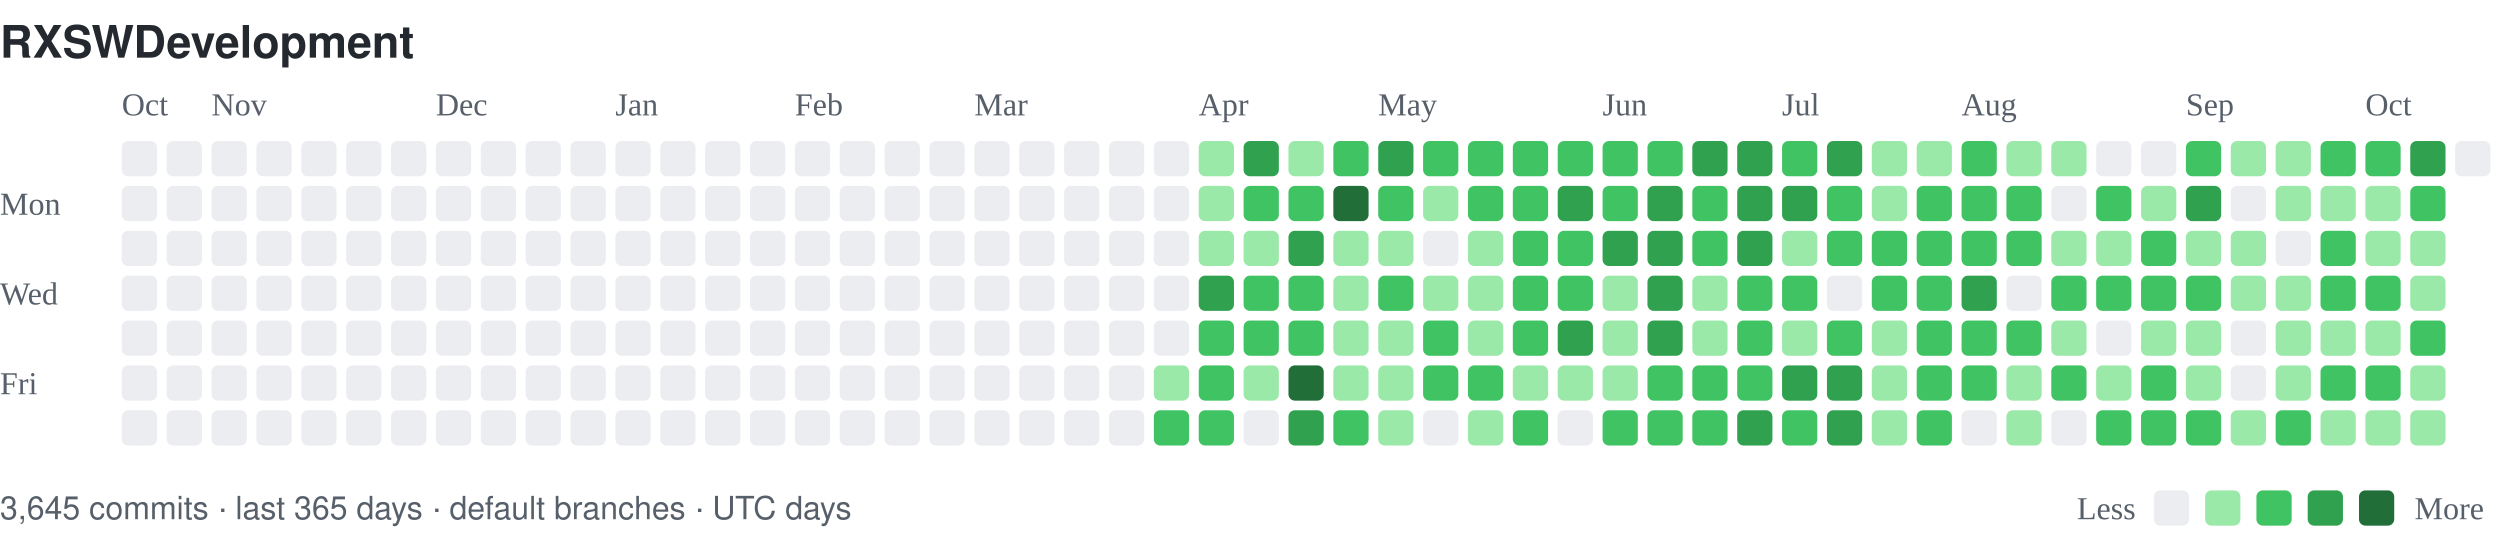
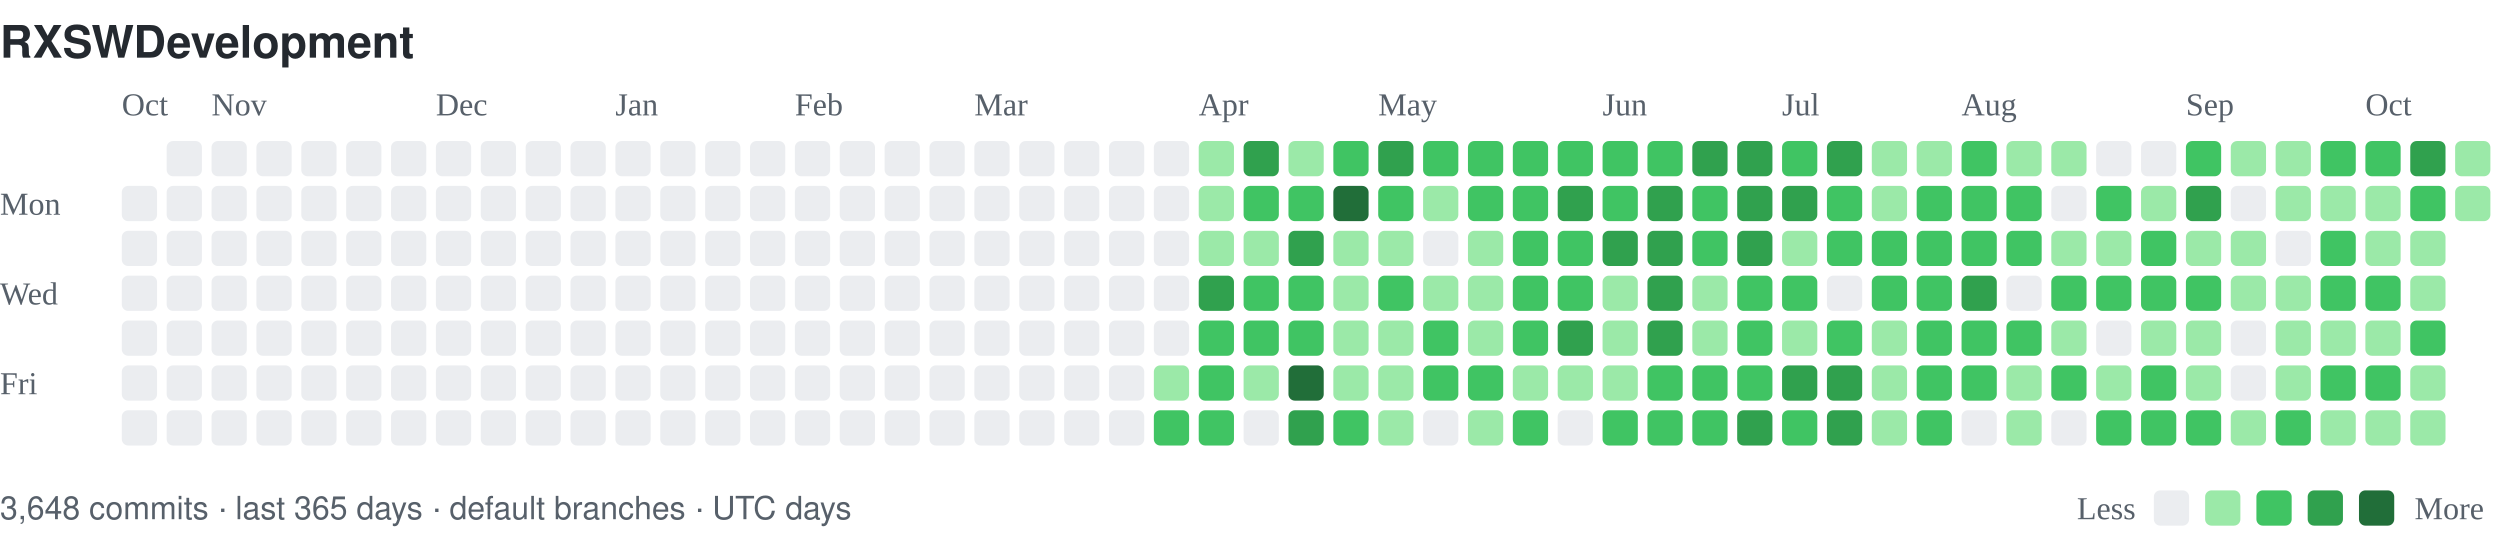
<svg xmlns="http://www.w3.org/2000/svg" width="780" height="170" viewBox="0 0 780 170" role="img">
  <text x="0" y="18" font-size="14" font-weight="600" fill="#24292f" font-family="ui-sans-serif,-apple-system,Segoe UI,Helvetica,Arial,sans-serif">RXSWDevelopment</text>
  <text x="0" y="67" font-size="10" fill="#57606a">Mon</text>
  <text x="0" y="95" font-size="10" fill="#57606a">Wed</text>
  <text x="0" y="123" font-size="10" fill="#57606a">Fri</text>
  <text x="38" y="36" font-size="10" fill="#57606a">Oct</text>
-   <rect x="38" y="44" width="11" height="11" rx="2" fill="#ebedf0" />
  <rect x="38" y="58" width="11" height="11" rx="2" fill="#ebedf0" />
  <rect x="38" y="72" width="11" height="11" rx="2" fill="#ebedf0" />
  <rect x="38" y="86" width="11" height="11" rx="2" fill="#ebedf0" />
  <rect x="38" y="100" width="11" height="11" rx="2" fill="#ebedf0" />
  <rect x="38" y="114" width="11" height="11" rx="2" fill="#ebedf0" />
  <rect x="38" y="128" width="11" height="11" rx="2" fill="#ebedf0" />
  <rect x="52" y="44" width="11" height="11" rx="2" fill="#ebedf0" />
  <rect x="52" y="58" width="11" height="11" rx="2" fill="#ebedf0" />
  <rect x="52" y="72" width="11" height="11" rx="2" fill="#ebedf0" />
  <rect x="52" y="86" width="11" height="11" rx="2" fill="#ebedf0" />
  <rect x="52" y="100" width="11" height="11" rx="2" fill="#ebedf0" />
  <rect x="52" y="114" width="11" height="11" rx="2" fill="#ebedf0" />
  <rect x="52" y="128" width="11" height="11" rx="2" fill="#ebedf0" />
  <text x="66" y="36" font-size="10" fill="#57606a">Nov</text>
  <rect x="66" y="44" width="11" height="11" rx="2" fill="#ebedf0" />
  <rect x="66" y="58" width="11" height="11" rx="2" fill="#ebedf0" />
  <rect x="66" y="72" width="11" height="11" rx="2" fill="#ebedf0" />
  <rect x="66" y="86" width="11" height="11" rx="2" fill="#ebedf0" />
  <rect x="66" y="100" width="11" height="11" rx="2" fill="#ebedf0" />
  <rect x="66" y="114" width="11" height="11" rx="2" fill="#ebedf0" />
  <rect x="66" y="128" width="11" height="11" rx="2" fill="#ebedf0" />
  <rect x="80" y="44" width="11" height="11" rx="2" fill="#ebedf0" />
  <rect x="80" y="58" width="11" height="11" rx="2" fill="#ebedf0" />
  <rect x="80" y="72" width="11" height="11" rx="2" fill="#ebedf0" />
  <rect x="80" y="86" width="11" height="11" rx="2" fill="#ebedf0" />
  <rect x="80" y="100" width="11" height="11" rx="2" fill="#ebedf0" />
  <rect x="80" y="114" width="11" height="11" rx="2" fill="#ebedf0" />
  <rect x="80" y="128" width="11" height="11" rx="2" fill="#ebedf0" />
  <rect x="94" y="44" width="11" height="11" rx="2" fill="#ebedf0" />
  <rect x="94" y="58" width="11" height="11" rx="2" fill="#ebedf0" />
  <rect x="94" y="72" width="11" height="11" rx="2" fill="#ebedf0" />
  <rect x="94" y="86" width="11" height="11" rx="2" fill="#ebedf0" />
  <rect x="94" y="100" width="11" height="11" rx="2" fill="#ebedf0" />
  <rect x="94" y="114" width="11" height="11" rx="2" fill="#ebedf0" />
  <rect x="94" y="128" width="11" height="11" rx="2" fill="#ebedf0" />
  <rect x="108" y="44" width="11" height="11" rx="2" fill="#ebedf0" />
  <rect x="108" y="58" width="11" height="11" rx="2" fill="#ebedf0" />
  <rect x="108" y="72" width="11" height="11" rx="2" fill="#ebedf0" />
  <rect x="108" y="86" width="11" height="11" rx="2" fill="#ebedf0" />
  <rect x="108" y="100" width="11" height="11" rx="2" fill="#ebedf0" />
  <rect x="108" y="114" width="11" height="11" rx="2" fill="#ebedf0" />
  <rect x="108" y="128" width="11" height="11" rx="2" fill="#ebedf0" />
  <rect x="122" y="44" width="11" height="11" rx="2" fill="#ebedf0" />
  <rect x="122" y="58" width="11" height="11" rx="2" fill="#ebedf0" />
  <rect x="122" y="72" width="11" height="11" rx="2" fill="#ebedf0" />
  <rect x="122" y="86" width="11" height="11" rx="2" fill="#ebedf0" />
  <rect x="122" y="100" width="11" height="11" rx="2" fill="#ebedf0" />
  <rect x="122" y="114" width="11" height="11" rx="2" fill="#ebedf0" />
  <rect x="122" y="128" width="11" height="11" rx="2" fill="#ebedf0" />
  <text x="136" y="36" font-size="10" fill="#57606a">Dec</text>
  <rect x="136" y="44" width="11" height="11" rx="2" fill="#ebedf0" />
  <rect x="136" y="58" width="11" height="11" rx="2" fill="#ebedf0" />
  <rect x="136" y="72" width="11" height="11" rx="2" fill="#ebedf0" />
  <rect x="136" y="86" width="11" height="11" rx="2" fill="#ebedf0" />
  <rect x="136" y="100" width="11" height="11" rx="2" fill="#ebedf0" />
  <rect x="136" y="114" width="11" height="11" rx="2" fill="#ebedf0" />
  <rect x="136" y="128" width="11" height="11" rx="2" fill="#ebedf0" />
  <rect x="150" y="44" width="11" height="11" rx="2" fill="#ebedf0" />
  <rect x="150" y="58" width="11" height="11" rx="2" fill="#ebedf0" />
  <rect x="150" y="72" width="11" height="11" rx="2" fill="#ebedf0" />
  <rect x="150" y="86" width="11" height="11" rx="2" fill="#ebedf0" />
  <rect x="150" y="100" width="11" height="11" rx="2" fill="#ebedf0" />
  <rect x="150" y="114" width="11" height="11" rx="2" fill="#ebedf0" />
  <rect x="150" y="128" width="11" height="11" rx="2" fill="#ebedf0" />
  <rect x="164" y="44" width="11" height="11" rx="2" fill="#ebedf0" />
  <rect x="164" y="58" width="11" height="11" rx="2" fill="#ebedf0" />
  <rect x="164" y="72" width="11" height="11" rx="2" fill="#ebedf0" />
  <rect x="164" y="86" width="11" height="11" rx="2" fill="#ebedf0" />
  <rect x="164" y="100" width="11" height="11" rx="2" fill="#ebedf0" />
  <rect x="164" y="114" width="11" height="11" rx="2" fill="#ebedf0" />
  <rect x="164" y="128" width="11" height="11" rx="2" fill="#ebedf0" />
  <rect x="178" y="44" width="11" height="11" rx="2" fill="#ebedf0" />
  <rect x="178" y="58" width="11" height="11" rx="2" fill="#ebedf0" />
  <rect x="178" y="72" width="11" height="11" rx="2" fill="#ebedf0" />
  <rect x="178" y="86" width="11" height="11" rx="2" fill="#ebedf0" />
  <rect x="178" y="100" width="11" height="11" rx="2" fill="#ebedf0" />
  <rect x="178" y="114" width="11" height="11" rx="2" fill="#ebedf0" />
  <rect x="178" y="128" width="11" height="11" rx="2" fill="#ebedf0" />
  <text x="192" y="36" font-size="10" fill="#57606a">Jan</text>
  <rect x="192" y="44" width="11" height="11" rx="2" fill="#ebedf0" />
  <rect x="192" y="58" width="11" height="11" rx="2" fill="#ebedf0" />
  <rect x="192" y="72" width="11" height="11" rx="2" fill="#ebedf0" />
  <rect x="192" y="86" width="11" height="11" rx="2" fill="#ebedf0" />
  <rect x="192" y="100" width="11" height="11" rx="2" fill="#ebedf0" />
  <rect x="192" y="114" width="11" height="11" rx="2" fill="#ebedf0" />
  <rect x="192" y="128" width="11" height="11" rx="2" fill="#ebedf0" />
  <rect x="206" y="44" width="11" height="11" rx="2" fill="#ebedf0" />
  <rect x="206" y="58" width="11" height="11" rx="2" fill="#ebedf0" />
  <rect x="206" y="72" width="11" height="11" rx="2" fill="#ebedf0" />
  <rect x="206" y="86" width="11" height="11" rx="2" fill="#ebedf0" />
  <rect x="206" y="100" width="11" height="11" rx="2" fill="#ebedf0" />
  <rect x="206" y="114" width="11" height="11" rx="2" fill="#ebedf0" />
  <rect x="206" y="128" width="11" height="11" rx="2" fill="#ebedf0" />
  <rect x="220" y="44" width="11" height="11" rx="2" fill="#ebedf0" />
  <rect x="220" y="58" width="11" height="11" rx="2" fill="#ebedf0" />
  <rect x="220" y="72" width="11" height="11" rx="2" fill="#ebedf0" />
  <rect x="220" y="86" width="11" height="11" rx="2" fill="#ebedf0" />
  <rect x="220" y="100" width="11" height="11" rx="2" fill="#ebedf0" />
  <rect x="220" y="114" width="11" height="11" rx="2" fill="#ebedf0" />
  <rect x="220" y="128" width="11" height="11" rx="2" fill="#ebedf0" />
  <rect x="234" y="44" width="11" height="11" rx="2" fill="#ebedf0" />
  <rect x="234" y="58" width="11" height="11" rx="2" fill="#ebedf0" />
  <rect x="234" y="72" width="11" height="11" rx="2" fill="#ebedf0" />
  <rect x="234" y="86" width="11" height="11" rx="2" fill="#ebedf0" />
  <rect x="234" y="100" width="11" height="11" rx="2" fill="#ebedf0" />
  <rect x="234" y="114" width="11" height="11" rx="2" fill="#ebedf0" />
  <rect x="234" y="128" width="11" height="11" rx="2" fill="#ebedf0" />
  <text x="248" y="36" font-size="10" fill="#57606a">Feb</text>
  <rect x="248" y="44" width="11" height="11" rx="2" fill="#ebedf0" />
  <rect x="248" y="58" width="11" height="11" rx="2" fill="#ebedf0" />
  <rect x="248" y="72" width="11" height="11" rx="2" fill="#ebedf0" />
  <rect x="248" y="86" width="11" height="11" rx="2" fill="#ebedf0" />
  <rect x="248" y="100" width="11" height="11" rx="2" fill="#ebedf0" />
  <rect x="248" y="114" width="11" height="11" rx="2" fill="#ebedf0" />
  <rect x="248" y="128" width="11" height="11" rx="2" fill="#ebedf0" />
  <rect x="262" y="44" width="11" height="11" rx="2" fill="#ebedf0" />
  <rect x="262" y="58" width="11" height="11" rx="2" fill="#ebedf0" />
  <rect x="262" y="72" width="11" height="11" rx="2" fill="#ebedf0" />
  <rect x="262" y="86" width="11" height="11" rx="2" fill="#ebedf0" />
  <rect x="262" y="100" width="11" height="11" rx="2" fill="#ebedf0" />
  <rect x="262" y="114" width="11" height="11" rx="2" fill="#ebedf0" />
  <rect x="262" y="128" width="11" height="11" rx="2" fill="#ebedf0" />
  <rect x="276" y="44" width="11" height="11" rx="2" fill="#ebedf0" />
  <rect x="276" y="58" width="11" height="11" rx="2" fill="#ebedf0" />
  <rect x="276" y="72" width="11" height="11" rx="2" fill="#ebedf0" />
  <rect x="276" y="86" width="11" height="11" rx="2" fill="#ebedf0" />
  <rect x="276" y="100" width="11" height="11" rx="2" fill="#ebedf0" />
  <rect x="276" y="114" width="11" height="11" rx="2" fill="#ebedf0" />
  <rect x="276" y="128" width="11" height="11" rx="2" fill="#ebedf0" />
  <rect x="290" y="44" width="11" height="11" rx="2" fill="#ebedf0" />
  <rect x="290" y="58" width="11" height="11" rx="2" fill="#ebedf0" />
  <rect x="290" y="72" width="11" height="11" rx="2" fill="#ebedf0" />
  <rect x="290" y="86" width="11" height="11" rx="2" fill="#ebedf0" />
  <rect x="290" y="100" width="11" height="11" rx="2" fill="#ebedf0" />
  <rect x="290" y="114" width="11" height="11" rx="2" fill="#ebedf0" />
  <rect x="290" y="128" width="11" height="11" rx="2" fill="#ebedf0" />
  <text x="304" y="36" font-size="10" fill="#57606a">Mar</text>
  <rect x="304" y="44" width="11" height="11" rx="2" fill="#ebedf0" />
  <rect x="304" y="58" width="11" height="11" rx="2" fill="#ebedf0" />
  <rect x="304" y="72" width="11" height="11" rx="2" fill="#ebedf0" />
  <rect x="304" y="86" width="11" height="11" rx="2" fill="#ebedf0" />
  <rect x="304" y="100" width="11" height="11" rx="2" fill="#ebedf0" />
  <rect x="304" y="114" width="11" height="11" rx="2" fill="#ebedf0" />
  <rect x="304" y="128" width="11" height="11" rx="2" fill="#ebedf0" />
  <rect x="318" y="44" width="11" height="11" rx="2" fill="#ebedf0" />
  <rect x="318" y="58" width="11" height="11" rx="2" fill="#ebedf0" />
  <rect x="318" y="72" width="11" height="11" rx="2" fill="#ebedf0" />
  <rect x="318" y="86" width="11" height="11" rx="2" fill="#ebedf0" />
  <rect x="318" y="100" width="11" height="11" rx="2" fill="#ebedf0" />
  <rect x="318" y="114" width="11" height="11" rx="2" fill="#ebedf0" />
  <rect x="318" y="128" width="11" height="11" rx="2" fill="#ebedf0" />
  <rect x="332" y="44" width="11" height="11" rx="2" fill="#ebedf0" />
  <rect x="332" y="58" width="11" height="11" rx="2" fill="#ebedf0" />
  <rect x="332" y="72" width="11" height="11" rx="2" fill="#ebedf0" />
  <rect x="332" y="86" width="11" height="11" rx="2" fill="#ebedf0" />
  <rect x="332" y="100" width="11" height="11" rx="2" fill="#ebedf0" />
  <rect x="332" y="114" width="11" height="11" rx="2" fill="#ebedf0" />
  <rect x="332" y="128" width="11" height="11" rx="2" fill="#ebedf0" />
  <rect x="346" y="44" width="11" height="11" rx="2" fill="#ebedf0" />
  <rect x="346" y="58" width="11" height="11" rx="2" fill="#ebedf0" />
  <rect x="346" y="72" width="11" height="11" rx="2" fill="#ebedf0" />
  <rect x="346" y="86" width="11" height="11" rx="2" fill="#ebedf0" />
  <rect x="346" y="100" width="11" height="11" rx="2" fill="#ebedf0" />
  <rect x="346" y="114" width="11" height="11" rx="2" fill="#ebedf0" />
  <rect x="346" y="128" width="11" height="11" rx="2" fill="#ebedf0" />
  <rect x="360" y="44" width="11" height="11" rx="2" fill="#ebedf0" />
  <rect x="360" y="58" width="11" height="11" rx="2" fill="#ebedf0" />
  <rect x="360" y="72" width="11" height="11" rx="2" fill="#ebedf0" />
  <rect x="360" y="86" width="11" height="11" rx="2" fill="#ebedf0" />
  <rect x="360" y="100" width="11" height="11" rx="2" fill="#ebedf0" />
  <rect x="360" y="114" width="11" height="11" rx="2" fill="#9be9a8" />
  <rect x="360" y="128" width="11" height="11" rx="2" fill="#40c463" />
  <text x="374" y="36" font-size="10" fill="#57606a">Apr</text>
  <rect x="374" y="44" width="11" height="11" rx="2" fill="#9be9a8" />
  <rect x="374" y="58" width="11" height="11" rx="2" fill="#9be9a8" />
  <rect x="374" y="72" width="11" height="11" rx="2" fill="#9be9a8" />
  <rect x="374" y="86" width="11" height="11" rx="2" fill="#30a14e" />
  <rect x="374" y="100" width="11" height="11" rx="2" fill="#40c463" />
  <rect x="374" y="114" width="11" height="11" rx="2" fill="#40c463" />
  <rect x="374" y="128" width="11" height="11" rx="2" fill="#40c463" />
  <rect x="388" y="44" width="11" height="11" rx="2" fill="#30a14e" />
  <rect x="388" y="58" width="11" height="11" rx="2" fill="#40c463" />
  <rect x="388" y="72" width="11" height="11" rx="2" fill="#9be9a8" />
  <rect x="388" y="86" width="11" height="11" rx="2" fill="#40c463" />
  <rect x="388" y="100" width="11" height="11" rx="2" fill="#40c463" />
  <rect x="388" y="114" width="11" height="11" rx="2" fill="#9be9a8" />
  <rect x="388" y="128" width="11" height="11" rx="2" fill="#ebedf0" />
  <rect x="402" y="44" width="11" height="11" rx="2" fill="#9be9a8" />
  <rect x="402" y="58" width="11" height="11" rx="2" fill="#40c463" />
  <rect x="402" y="72" width="11" height="11" rx="2" fill="#30a14e" />
  <rect x="402" y="86" width="11" height="11" rx="2" fill="#40c463" />
  <rect x="402" y="100" width="11" height="11" rx="2" fill="#40c463" />
  <rect x="402" y="114" width="11" height="11" rx="2" fill="#216e39" />
  <rect x="402" y="128" width="11" height="11" rx="2" fill="#30a14e" />
  <rect x="416" y="44" width="11" height="11" rx="2" fill="#40c463" />
  <rect x="416" y="58" width="11" height="11" rx="2" fill="#216e39" />
  <rect x="416" y="72" width="11" height="11" rx="2" fill="#9be9a8" />
  <rect x="416" y="86" width="11" height="11" rx="2" fill="#9be9a8" />
  <rect x="416" y="100" width="11" height="11" rx="2" fill="#9be9a8" />
  <rect x="416" y="114" width="11" height="11" rx="2" fill="#9be9a8" />
  <rect x="416" y="128" width="11" height="11" rx="2" fill="#40c463" />
  <text x="430" y="36" font-size="10" fill="#57606a">May</text>
  <rect x="430" y="44" width="11" height="11" rx="2" fill="#30a14e" />
  <rect x="430" y="58" width="11" height="11" rx="2" fill="#40c463" />
  <rect x="430" y="72" width="11" height="11" rx="2" fill="#9be9a8" />
  <rect x="430" y="86" width="11" height="11" rx="2" fill="#40c463" />
  <rect x="430" y="100" width="11" height="11" rx="2" fill="#9be9a8" />
  <rect x="430" y="114" width="11" height="11" rx="2" fill="#9be9a8" />
  <rect x="430" y="128" width="11" height="11" rx="2" fill="#9be9a8" />
  <rect x="444" y="44" width="11" height="11" rx="2" fill="#40c463" />
  <rect x="444" y="58" width="11" height="11" rx="2" fill="#9be9a8" />
  <rect x="444" y="72" width="11" height="11" rx="2" fill="#ebedf0" />
  <rect x="444" y="86" width="11" height="11" rx="2" fill="#9be9a8" />
  <rect x="444" y="100" width="11" height="11" rx="2" fill="#40c463" />
  <rect x="444" y="114" width="11" height="11" rx="2" fill="#40c463" />
  <rect x="444" y="128" width="11" height="11" rx="2" fill="#ebedf0" />
  <rect x="458" y="44" width="11" height="11" rx="2" fill="#40c463" />
  <rect x="458" y="58" width="11" height="11" rx="2" fill="#40c463" />
  <rect x="458" y="72" width="11" height="11" rx="2" fill="#9be9a8" />
  <rect x="458" y="86" width="11" height="11" rx="2" fill="#9be9a8" />
  <rect x="458" y="100" width="11" height="11" rx="2" fill="#9be9a8" />
  <rect x="458" y="114" width="11" height="11" rx="2" fill="#40c463" />
  <rect x="458" y="128" width="11" height="11" rx="2" fill="#9be9a8" />
  <rect x="472" y="44" width="11" height="11" rx="2" fill="#40c463" />
  <rect x="472" y="58" width="11" height="11" rx="2" fill="#40c463" />
  <rect x="472" y="72" width="11" height="11" rx="2" fill="#40c463" />
  <rect x="472" y="86" width="11" height="11" rx="2" fill="#40c463" />
  <rect x="472" y="100" width="11" height="11" rx="2" fill="#40c463" />
  <rect x="472" y="114" width="11" height="11" rx="2" fill="#9be9a8" />
  <rect x="472" y="128" width="11" height="11" rx="2" fill="#40c463" />
  <rect x="486" y="44" width="11" height="11" rx="2" fill="#40c463" />
  <rect x="486" y="58" width="11" height="11" rx="2" fill="#30a14e" />
  <rect x="486" y="72" width="11" height="11" rx="2" fill="#40c463" />
  <rect x="486" y="86" width="11" height="11" rx="2" fill="#40c463" />
  <rect x="486" y="100" width="11" height="11" rx="2" fill="#30a14e" />
  <rect x="486" y="114" width="11" height="11" rx="2" fill="#9be9a8" />
  <rect x="486" y="128" width="11" height="11" rx="2" fill="#ebedf0" />
  <text x="500" y="36" font-size="10" fill="#57606a">Jun</text>
  <rect x="500" y="44" width="11" height="11" rx="2" fill="#40c463" />
  <rect x="500" y="58" width="11" height="11" rx="2" fill="#40c463" />
  <rect x="500" y="72" width="11" height="11" rx="2" fill="#30a14e" />
  <rect x="500" y="86" width="11" height="11" rx="2" fill="#9be9a8" />
  <rect x="500" y="100" width="11" height="11" rx="2" fill="#9be9a8" />
  <rect x="500" y="114" width="11" height="11" rx="2" fill="#9be9a8" />
  <rect x="500" y="128" width="11" height="11" rx="2" fill="#40c463" />
  <rect x="514" y="44" width="11" height="11" rx="2" fill="#40c463" />
  <rect x="514" y="58" width="11" height="11" rx="2" fill="#30a14e" />
  <rect x="514" y="72" width="11" height="11" rx="2" fill="#30a14e" />
  <rect x="514" y="86" width="11" height="11" rx="2" fill="#30a14e" />
  <rect x="514" y="100" width="11" height="11" rx="2" fill="#30a14e" />
  <rect x="514" y="114" width="11" height="11" rx="2" fill="#40c463" />
  <rect x="514" y="128" width="11" height="11" rx="2" fill="#40c463" />
  <rect x="528" y="44" width="11" height="11" rx="2" fill="#30a14e" />
  <rect x="528" y="58" width="11" height="11" rx="2" fill="#40c463" />
  <rect x="528" y="72" width="11" height="11" rx="2" fill="#40c463" />
  <rect x="528" y="86" width="11" height="11" rx="2" fill="#9be9a8" />
  <rect x="528" y="100" width="11" height="11" rx="2" fill="#9be9a8" />
  <rect x="528" y="114" width="11" height="11" rx="2" fill="#40c463" />
  <rect x="528" y="128" width="11" height="11" rx="2" fill="#40c463" />
  <rect x="542" y="44" width="11" height="11" rx="2" fill="#30a14e" />
  <rect x="542" y="58" width="11" height="11" rx="2" fill="#30a14e" />
  <rect x="542" y="72" width="11" height="11" rx="2" fill="#30a14e" />
  <rect x="542" y="86" width="11" height="11" rx="2" fill="#40c463" />
  <rect x="542" y="100" width="11" height="11" rx="2" fill="#40c463" />
  <rect x="542" y="114" width="11" height="11" rx="2" fill="#40c463" />
  <rect x="542" y="128" width="11" height="11" rx="2" fill="#30a14e" />
  <text x="556" y="36" font-size="10" fill="#57606a">Jul</text>
  <rect x="556" y="44" width="11" height="11" rx="2" fill="#40c463" />
  <rect x="556" y="58" width="11" height="11" rx="2" fill="#30a14e" />
  <rect x="556" y="72" width="11" height="11" rx="2" fill="#9be9a8" />
  <rect x="556" y="86" width="11" height="11" rx="2" fill="#40c463" />
  <rect x="556" y="100" width="11" height="11" rx="2" fill="#9be9a8" />
  <rect x="556" y="114" width="11" height="11" rx="2" fill="#30a14e" />
  <rect x="556" y="128" width="11" height="11" rx="2" fill="#40c463" />
  <rect x="570" y="44" width="11" height="11" rx="2" fill="#30a14e" />
  <rect x="570" y="58" width="11" height="11" rx="2" fill="#40c463" />
  <rect x="570" y="72" width="11" height="11" rx="2" fill="#40c463" />
  <rect x="570" y="86" width="11" height="11" rx="2" fill="#ebedf0" />
  <rect x="570" y="100" width="11" height="11" rx="2" fill="#40c463" />
  <rect x="570" y="114" width="11" height="11" rx="2" fill="#30a14e" />
  <rect x="570" y="128" width="11" height="11" rx="2" fill="#30a14e" />
  <rect x="584" y="44" width="11" height="11" rx="2" fill="#9be9a8" />
  <rect x="584" y="58" width="11" height="11" rx="2" fill="#9be9a8" />
  <rect x="584" y="72" width="11" height="11" rx="2" fill="#40c463" />
  <rect x="584" y="86" width="11" height="11" rx="2" fill="#40c463" />
  <rect x="584" y="100" width="11" height="11" rx="2" fill="#9be9a8" />
  <rect x="584" y="114" width="11" height="11" rx="2" fill="#9be9a8" />
  <rect x="584" y="128" width="11" height="11" rx="2" fill="#9be9a8" />
  <rect x="598" y="44" width="11" height="11" rx="2" fill="#9be9a8" />
  <rect x="598" y="58" width="11" height="11" rx="2" fill="#40c463" />
  <rect x="598" y="72" width="11" height="11" rx="2" fill="#40c463" />
  <rect x="598" y="86" width="11" height="11" rx="2" fill="#40c463" />
  <rect x="598" y="100" width="11" height="11" rx="2" fill="#40c463" />
  <rect x="598" y="114" width="11" height="11" rx="2" fill="#40c463" />
  <rect x="598" y="128" width="11" height="11" rx="2" fill="#40c463" />
  <text x="612" y="36" font-size="10" fill="#57606a">Aug</text>
  <rect x="612" y="44" width="11" height="11" rx="2" fill="#40c463" />
  <rect x="612" y="58" width="11" height="11" rx="2" fill="#40c463" />
  <rect x="612" y="72" width="11" height="11" rx="2" fill="#40c463" />
  <rect x="612" y="86" width="11" height="11" rx="2" fill="#30a14e" />
  <rect x="612" y="100" width="11" height="11" rx="2" fill="#40c463" />
  <rect x="612" y="114" width="11" height="11" rx="2" fill="#40c463" />
  <rect x="612" y="128" width="11" height="11" rx="2" fill="#ebedf0" />
  <rect x="626" y="44" width="11" height="11" rx="2" fill="#9be9a8" />
  <rect x="626" y="58" width="11" height="11" rx="2" fill="#40c463" />
  <rect x="626" y="72" width="11" height="11" rx="2" fill="#40c463" />
  <rect x="626" y="86" width="11" height="11" rx="2" fill="#ebedf0" />
  <rect x="626" y="100" width="11" height="11" rx="2" fill="#40c463" />
  <rect x="626" y="114" width="11" height="11" rx="2" fill="#9be9a8" />
  <rect x="626" y="128" width="11" height="11" rx="2" fill="#9be9a8" />
  <rect x="640" y="44" width="11" height="11" rx="2" fill="#9be9a8" />
  <rect x="640" y="58" width="11" height="11" rx="2" fill="#ebedf0" />
  <rect x="640" y="72" width="11" height="11" rx="2" fill="#9be9a8" />
  <rect x="640" y="86" width="11" height="11" rx="2" fill="#40c463" />
  <rect x="640" y="100" width="11" height="11" rx="2" fill="#9be9a8" />
  <rect x="640" y="114" width="11" height="11" rx="2" fill="#40c463" />
  <rect x="640" y="128" width="11" height="11" rx="2" fill="#ebedf0" />
  <rect x="654" y="44" width="11" height="11" rx="2" fill="#ebedf0" />
  <rect x="654" y="58" width="11" height="11" rx="2" fill="#40c463" />
  <rect x="654" y="72" width="11" height="11" rx="2" fill="#9be9a8" />
  <rect x="654" y="86" width="11" height="11" rx="2" fill="#40c463" />
  <rect x="654" y="100" width="11" height="11" rx="2" fill="#ebedf0" />
  <rect x="654" y="114" width="11" height="11" rx="2" fill="#9be9a8" />
  <rect x="654" y="128" width="11" height="11" rx="2" fill="#40c463" />
  <rect x="668" y="44" width="11" height="11" rx="2" fill="#ebedf0" />
  <rect x="668" y="58" width="11" height="11" rx="2" fill="#9be9a8" />
  <rect x="668" y="72" width="11" height="11" rx="2" fill="#40c463" />
  <rect x="668" y="86" width="11" height="11" rx="2" fill="#40c463" />
  <rect x="668" y="100" width="11" height="11" rx="2" fill="#9be9a8" />
  <rect x="668" y="114" width="11" height="11" rx="2" fill="#40c463" />
  <rect x="668" y="128" width="11" height="11" rx="2" fill="#40c463" />
  <text x="682" y="36" font-size="10" fill="#57606a">Sep</text>
  <rect x="682" y="44" width="11" height="11" rx="2" fill="#40c463" />
  <rect x="682" y="58" width="11" height="11" rx="2" fill="#30a14e" />
  <rect x="682" y="72" width="11" height="11" rx="2" fill="#9be9a8" />
  <rect x="682" y="86" width="11" height="11" rx="2" fill="#40c463" />
  <rect x="682" y="100" width="11" height="11" rx="2" fill="#9be9a8" />
  <rect x="682" y="114" width="11" height="11" rx="2" fill="#9be9a8" />
  <rect x="682" y="128" width="11" height="11" rx="2" fill="#40c463" />
  <rect x="696" y="44" width="11" height="11" rx="2" fill="#9be9a8" />
  <rect x="696" y="58" width="11" height="11" rx="2" fill="#ebedf0" />
  <rect x="696" y="72" width="11" height="11" rx="2" fill="#9be9a8" />
  <rect x="696" y="86" width="11" height="11" rx="2" fill="#9be9a8" />
  <rect x="696" y="100" width="11" height="11" rx="2" fill="#ebedf0" />
  <rect x="696" y="114" width="11" height="11" rx="2" fill="#ebedf0" />
  <rect x="696" y="128" width="11" height="11" rx="2" fill="#9be9a8" />
  <rect x="710" y="44" width="11" height="11" rx="2" fill="#9be9a8" />
  <rect x="710" y="58" width="11" height="11" rx="2" fill="#9be9a8" />
  <rect x="710" y="72" width="11" height="11" rx="2" fill="#ebedf0" />
  <rect x="710" y="86" width="11" height="11" rx="2" fill="#9be9a8" />
  <rect x="710" y="100" width="11" height="11" rx="2" fill="#9be9a8" />
  <rect x="710" y="114" width="11" height="11" rx="2" fill="#9be9a8" />
  <rect x="710" y="128" width="11" height="11" rx="2" fill="#40c463" />
  <rect x="724" y="44" width="11" height="11" rx="2" fill="#40c463" />
  <rect x="724" y="58" width="11" height="11" rx="2" fill="#9be9a8" />
  <rect x="724" y="72" width="11" height="11" rx="2" fill="#40c463" />
  <rect x="724" y="86" width="11" height="11" rx="2" fill="#40c463" />
  <rect x="724" y="100" width="11" height="11" rx="2" fill="#9be9a8" />
  <rect x="724" y="114" width="11" height="11" rx="2" fill="#40c463" />
  <rect x="724" y="128" width="11" height="11" rx="2" fill="#9be9a8" />
  <text x="738" y="36" font-size="10" fill="#57606a">Oct</text>
  <rect x="738" y="44" width="11" height="11" rx="2" fill="#40c463" />
  <rect x="738" y="58" width="11" height="11" rx="2" fill="#9be9a8" />
  <rect x="738" y="72" width="11" height="11" rx="2" fill="#9be9a8" />
  <rect x="738" y="86" width="11" height="11" rx="2" fill="#40c463" />
  <rect x="738" y="100" width="11" height="11" rx="2" fill="#9be9a8" />
  <rect x="738" y="114" width="11" height="11" rx="2" fill="#40c463" />
  <rect x="738" y="128" width="11" height="11" rx="2" fill="#9be9a8" />
  <rect x="752" y="44" width="11" height="11" rx="2" fill="#30a14e" />
  <rect x="752" y="58" width="11" height="11" rx="2" fill="#40c463" />
  <rect x="752" y="72" width="11" height="11" rx="2" fill="#9be9a8" />
  <rect x="752" y="86" width="11" height="11" rx="2" fill="#9be9a8" />
  <rect x="752" y="100" width="11" height="11" rx="2" fill="#40c463" />
  <rect x="752" y="114" width="11" height="11" rx="2" fill="#9be9a8" />
  <rect x="752" y="128" width="11" height="11" rx="2" fill="#9be9a8" />
-   <rect x="766" y="44" width="11" height="11" rx="2" fill="#ebedf0" />
+   <rect x="766" y="44" width="11" height="11" rx="2" fill="#9be9a8" />
+   <rect x="766" y="58" width="11" height="11" rx="2" fill="#9be9a8" />
  <text x="648" y="162" font-size="10" fill="#57606a">Less</text>
  <rect x="672" y="153" width="11" height="11" rx="2" fill="#ebedf0" />
  <rect x="688" y="153" width="11" height="11" rx="2" fill="#9be9a8" />
  <rect x="704" y="153" width="11" height="11" rx="2" fill="#40c463" />
  <rect x="720" y="153" width="11" height="11" rx="2" fill="#30a14e" />
  <rect x="736" y="153" width="11" height="11" rx="2" fill="#216e39" />
  <text x="775" y="162" font-size="10" fill="#57606a" text-anchor="end">More</text>
-   <text x="0" y="162" font-size="10" fill="#57606a" font-family="ui-sans-serif,-apple-system,Segoe UI,Helvetica,Arial,sans-serif">3,645 commits · last 365 days · default branches · UTC days</text>
+   <text x="0" y="162" font-size="10" fill="#57606a" font-family="ui-sans-serif,-apple-system,Segoe UI,Helvetica,Arial,sans-serif">3,648 commits · last 365 days · default branches · UTC days</text>
</svg>
